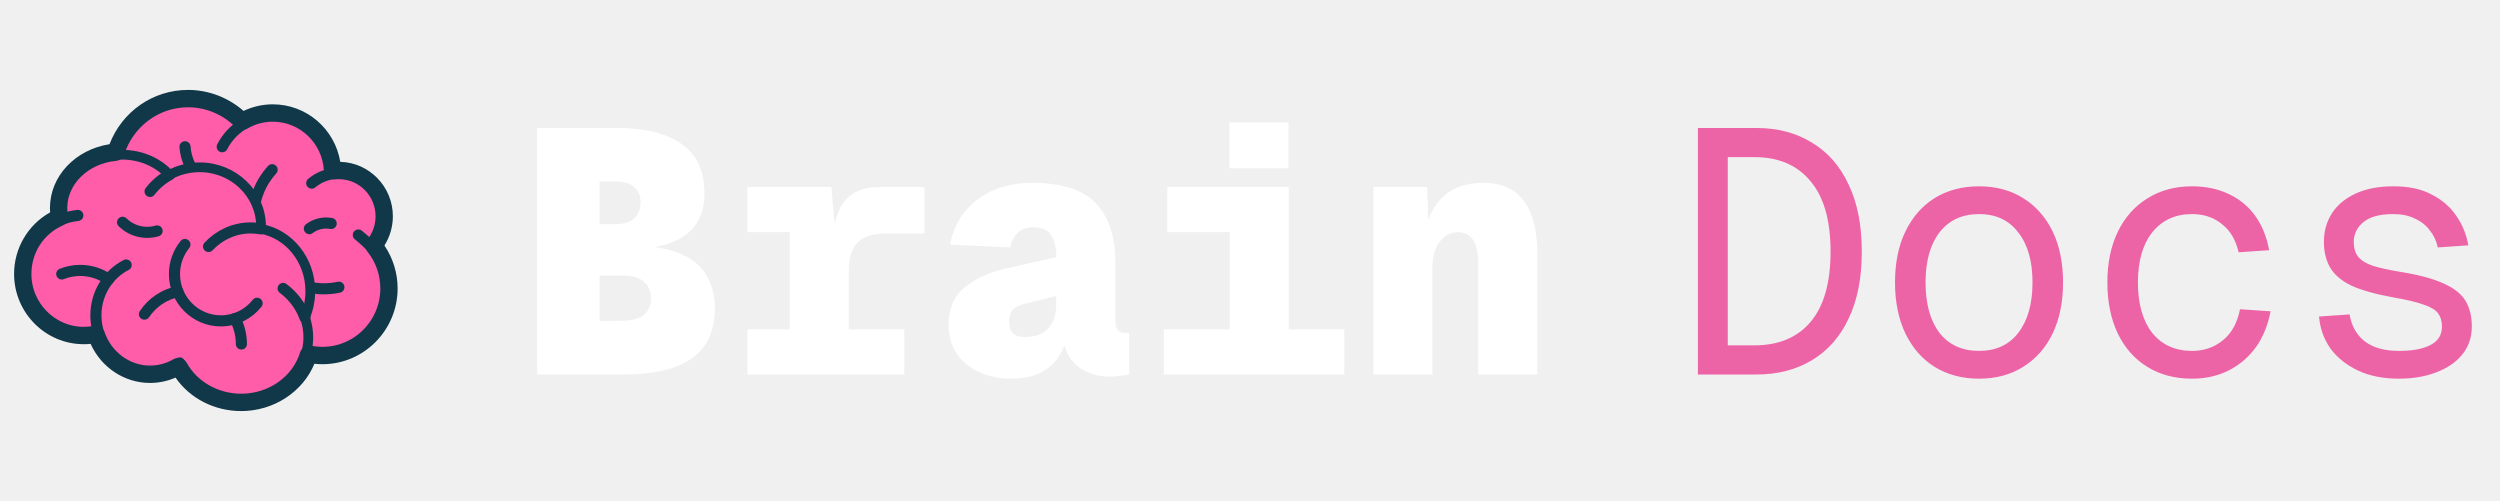
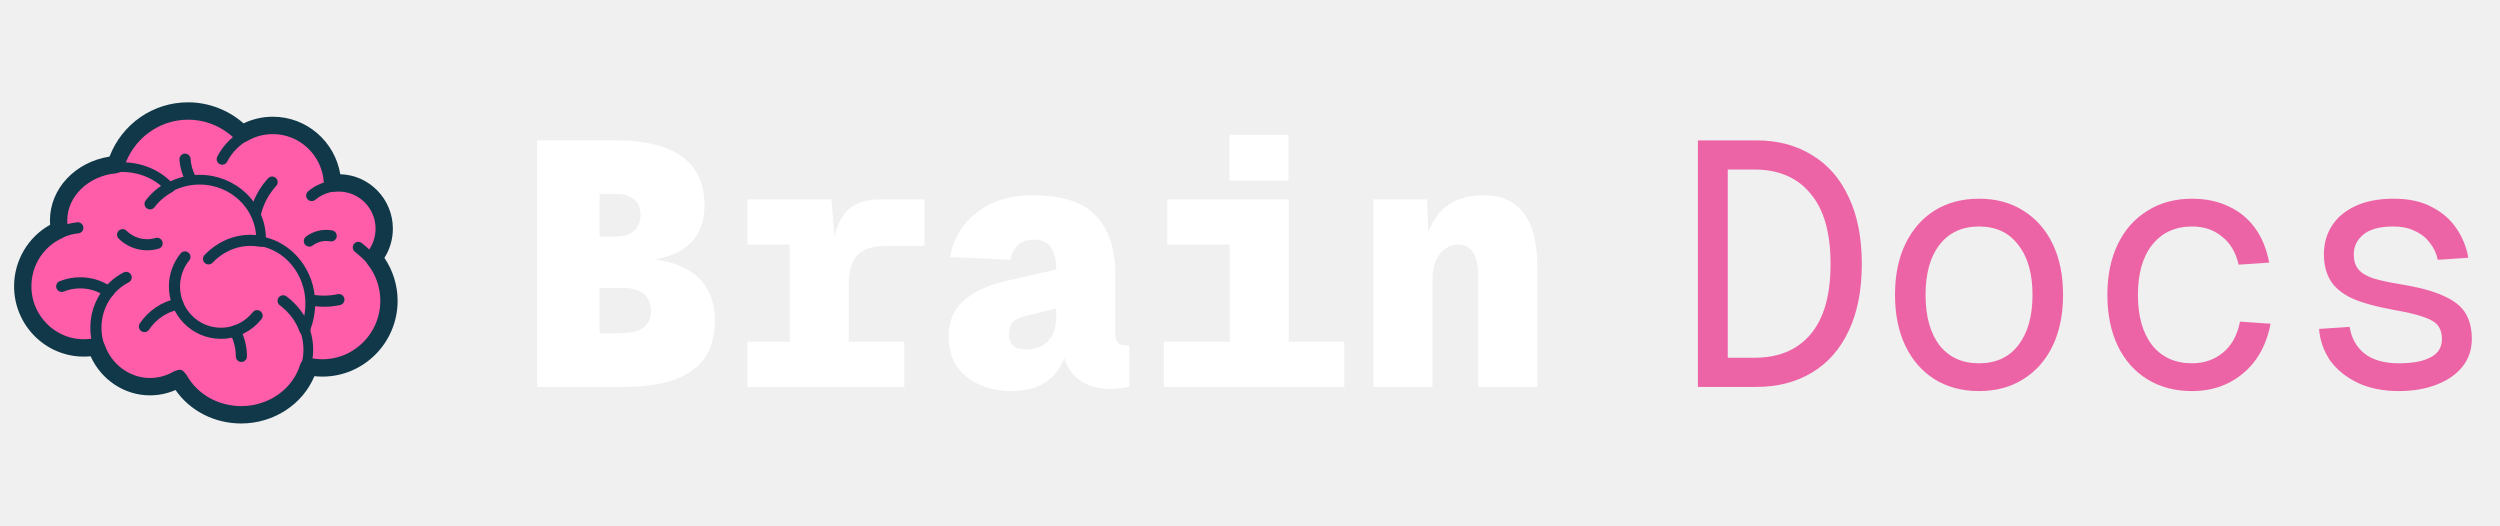
- <svg xmlns="http://www.w3.org/2000/svg" width="1008" height="202" viewBox="0 0 1008 202" fill="none">
-   <mask id="mask0_10_24" style="mask-type:luminance" maskUnits="userSpaceOnUse" x="0" y="30" width="166" height="142">
-     <path d="M166 30.528H0V171.472H166V30.528Z" fill="white" />
+ <svg xmlns="http://www.w3.org/2000/svg" width="1008" height="212" viewBox="0 0 1008 212" fill="none">
+   <mask id="mask0_10_24" style="mask-type:luminance" maskUnits="userSpaceOnUse" x="0" y="35" width="166" height="142">
+     <path d="M166 35.528H0V176.472H166V35.528Z" fill="white" />
  </mask>
  <g mask="url(#mask0_10_24)">
-     <path d="M155.736 116.287C155.736 119.533 155.147 122.638 154.068 125.501C150.377 135.278 140.999 142.224 130.009 142.224C118.761 142.224 109.204 134.949 105.704 124.809C84.926 126.315 73.045 116.952 68.105 99.105C55.625 95.683 46.452 84.18 46.452 70.512C46.452 61.673 50.291 53.736 56.38 48.31C61.561 43.686 68.375 40.88 75.84 40.88C84.392 40.88 92.093 44.562 97.457 50.447C101.065 48.068 105.376 46.689 110.007 46.689C113.239 46.689 116.319 47.363 119.111 48.579C127.187 52.094 132.866 60.144 132.992 69.548C132.997 69.658 132.997 69.764 132.997 69.874L132.992 70.266V70.27C134.166 70.01 135.385 69.874 136.639 69.874C142.239 69.874 147.215 72.579 150.35 76.762H150.355C152.53 79.665 153.819 83.281 153.819 87.201C153.826 91.266 152.406 95.203 149.809 98.312C149.614 98.552 149.411 98.786 149.201 99.013C153.268 103.598 155.736 109.654 155.736 116.287Z" fill="#FF5CAA" />
-     <path d="M109.718 68.417C105.064 73.517 102.221 80.326 102.221 87.804C102.221 103.62 114.938 116.442 130.623 116.442C132.647 116.443 134.665 116.227 136.644 115.797M74.595 59.173C75.305 69.516 83.852 77.684 94.29 77.684M125.689 73.843C127.8 72.075 130.304 70.848 132.987 70.267M97.453 50.443C94.146 52.614 91.429 55.623 89.599 59.173" stroke="#103849" stroke-width="4.482" stroke-miterlimit="10" stroke-linecap="round" stroke-linejoin="round" />
-     <path d="M155.733 116.282C155.733 130.609 144.215 142.22 130.005 142.22C118.758 142.22 109.201 134.944 105.701 124.805C84.923 126.31 73.042 116.947 68.101 99.101C55.622 95.679 46.449 84.175 46.449 70.508C46.449 54.142 59.605 40.876 75.837 40.876C84.389 40.876 92.09 44.557 97.455 50.442C101.062 48.063 105.373 46.685 110.004 46.685C122.701 46.685 132.993 57.066 132.993 69.869L132.989 70.262V70.266C134.163 70.006 135.382 69.869 136.636 69.869C146.123 69.869 153.815 77.625 153.815 87.196C153.815 91.763 152.064 95.912 149.198 99.008C153.265 103.593 155.733 109.649 155.733 116.282Z" stroke="#103849" stroke-width="3.921" stroke-miterlimit="10" stroke-linejoin="round" />
-     <path d="M149.2 99.008C149.2 99.008 147.205 96.921 144.477 94.75M72.484 146.047C71.357 143.675 70.637 141.129 70.352 138.514" stroke="#103849" stroke-width="4.482" stroke-miterlimit="10" stroke-linecap="round" stroke-linejoin="round" />
-     <path d="M122.928 128.009C123.837 130.553 124.301 133.237 124.299 135.941C124.299 149.85 112.191 161.12 97.252 161.12C86.174 161.12 76.656 154.923 72.48 146.049C69.039 148.406 64.91 149.78 60.477 149.78C50.536 149.78 42.149 142.882 39.519 133.448C37.642 133.92 35.714 134.158 33.78 134.157C20.793 134.157 10.262 123.542 10.262 110.444C10.262 100.384 16.477 91.787 25.248 88.347C24.904 86.907 24.72 85.414 24.72 83.882C24.72 72.003 35.667 62.375 49.172 62.375C56.926 62.375 63.844 65.555 68.322 70.505C71.913 68.563 76.053 67.449 80.465 67.449C94.15 67.449 105.245 78.147 105.245 91.342C105.246 91.654 105.239 91.965 105.223 92.276C116.515 94.363 125.097 104.82 125.097 117.407C125.097 121.19 124.325 124.781 122.928 128.009Z" fill="#FF5CAA" />
-     <path d="M114.156 116.288C118.186 119.291 121.272 123.352 122.931 128.012M39.523 133.451C38.964 131.452 38.666 129.341 38.666 127.157C38.666 118.242 43.642 110.531 50.867 106.844M31.377 86.862C29.236 87.082 27.183 87.589 25.252 88.35M68.331 70.513L68.326 70.508C65.255 72.182 62.591 74.464 60.507 77.186" stroke="#103849" stroke-width="4.482" stroke-miterlimit="10" stroke-linecap="round" stroke-linejoin="round" />
-     <path d="M122.94 128.01C123.849 130.554 124.313 133.238 124.311 135.942C124.311 149.852 112.203 161.122 97.263 161.122C86.187 161.122 76.668 154.925 72.493 146.05C69.051 148.407 64.923 149.781 60.489 149.781C50.548 149.781 42.161 142.884 39.532 133.45C37.654 133.921 35.727 134.16 33.792 134.159C20.806 134.159 10.274 123.544 10.274 110.446C10.274 100.386 16.49 91.789 25.261 88.349C24.916 86.909 24.732 85.416 24.732 83.883C24.732 72.005 35.679 62.377 49.185 62.377C56.938 62.377 63.857 65.556 68.334 70.507C71.925 68.564 76.066 67.451 80.478 67.451C94.163 67.451 105.257 78.149 105.257 91.344C105.259 91.655 105.251 91.966 105.235 92.277C116.527 94.365 125.11 104.821 125.11 117.409C125.11 121.192 124.337 124.782 122.939 128.009L122.94 128.01Z" stroke="#103849" stroke-width="3.921" stroke-miterlimit="10" stroke-linejoin="round" />
-     <path d="M84.085 99.376C88.436 94.761 94.442 91.902 101.072 91.902C102.488 91.902 103.873 92.03 105.222 92.28M103.666 122.282C100.239 126.603 94.965 129.372 89.05 129.372C78.72 129.372 70.346 120.928 70.346 110.513C70.34 106.164 71.83 101.947 74.563 98.582" stroke="#103849" stroke-width="4.482" stroke-miterlimit="10" stroke-linecap="round" stroke-linejoin="round" />
-     <path d="M97.327 138.709C97.327 135.005 96.401 131.521 94.766 128.478M58.237 126.663C61.321 122.056 66.122 118.722 71.717 117.591M24.892 110.464C27.261 109.518 29.786 109.031 32.335 109.032C36.421 109.027 40.411 110.277 43.774 112.618M63.346 93.106C62.073 93.484 60.726 93.687 59.332 93.687C55.631 93.692 52.076 92.235 49.427 89.629M124.732 92.187C126.69 90.714 129.068 89.92 131.511 89.924C132.19 89.923 132.867 89.984 133.535 90.105" stroke="#103849" stroke-width="4.482" stroke-miterlimit="10" stroke-linecap="round" stroke-linejoin="round" />
-     <path d="M151.22 99.022C153.893 95.678 155.352 91.531 155.352 87.201C155.352 76.797 146.959 68.332 136.643 68.332C135.922 68.332 135.202 68.374 134.489 68.458C133.759 55.48 123.058 45.148 110.01 45.148C105.66 45.148 101.433 46.296 97.71 48.481C91.908 42.635 84.044 39.347 75.843 39.339C62.096 39.339 50.422 48.434 46.414 60.968C33.385 62.197 23.2 72.005 23.2 83.884C23.2 85.066 23.302 86.251 23.504 87.419C14.493 91.491 8.742 100.392 8.742 110.446C8.742 124.372 19.977 135.701 33.788 135.701C35.365 135.701 36.939 135.553 38.489 135.258C41.767 144.786 50.617 151.323 60.486 151.323C64.49 151.326 68.425 150.264 71.893 148.246C76.775 157.059 86.542 162.664 97.26 162.664C110.309 162.664 121.336 154.439 124.743 143.245C126.456 143.585 128.219 143.765 130.012 143.765C145.041 143.765 157.269 131.438 157.269 116.287C157.269 109.975 155.13 103.896 151.22 99.022Z" stroke="#103849" stroke-width="7.843" stroke-miterlimit="10" stroke-linejoin="round" />
-     <path d="M75.838 30.528C67.763 30.528 59.995 32.953 53.375 37.539C47.659 41.5 43.128 46.841 40.135 53.114C25.566 56.674 15.15 68.495 14.491 82.474C5.474 88.787 0 99.21 0 110.445C0 129.031 14.84 144.187 33.199 144.503C38.995 154.107 49.33 160.13 60.48 160.13C63.329 160.13 66.128 159.75 68.843 158.995C75.871 166.875 86.195 171.472 97.255 171.472C104.746 171.472 112.002 169.329 118.24 165.279C123.308 161.988 127.392 157.643 130.218 152.571C149.968 152.457 165.999 136.223 165.999 116.285C165.999 110.125 164.471 104.148 161.552 98.803C163.22 95.166 164.083 91.206 164.082 87.199C164.082 79.94 161.307 73.077 156.269 67.873C152.296 63.769 147.267 61.058 141.795 60.009C139.944 53.954 136.402 48.498 131.56 44.34C125.545 39.177 117.905 36.34 110.006 36.337C106.323 36.337 102.628 36.967 99.146 38.174C92.382 33.222 84.231 30.528 75.838 30.528ZM75.838 36.254C84.025 36.254 92.055 39.32 98.205 44.732C101.893 42.974 105.924 42.062 110.005 42.063C123.596 42.063 135.01 52.029 137.202 65.255C148.943 65.558 158.403 75.286 158.403 87.199C158.399 91.373 157.218 95.46 154.998 98.983C158.444 104.047 160.32 110.105 160.32 116.285C160.32 133.137 146.721 146.847 130.006 146.847C128.925 146.847 127.84 146.788 126.76 146.67C122.095 158.024 110.339 165.746 97.254 165.746C86.463 165.746 76.575 160.643 70.773 152.253C67.523 153.671 64.021 154.403 60.48 154.405C50.165 154.405 40.834 148.168 36.538 138.648C35.623 138.738 34.702 138.783 33.783 138.783C18.286 138.783 5.679 126.071 5.679 110.445C5.679 100.071 11.31 90.567 20.202 85.632C20.159 85.05 20.137 84.466 20.137 83.882C20.137 71.066 30.332 60.299 44.159 58.142C49.21 44.97 61.701 36.254 75.838 36.254Z" fill="#F0F0F0" />
+     <path d="M155.736 121.287C155.736 124.533 155.147 127.638 154.068 130.501C150.377 140.278 140.999 147.224 130.009 147.224C118.761 147.224 109.204 139.949 105.704 129.809C84.926 131.315 73.045 121.952 68.105 104.105C55.625 100.683 46.452 89.18 46.452 75.512C46.452 66.673 50.291 58.736 56.38 53.31C61.561 48.686 68.375 45.88 75.84 45.88C84.392 45.88 92.093 49.562 97.457 55.447C101.065 53.068 105.376 51.689 110.007 51.689C113.239 51.689 116.319 52.363 119.111 53.579C127.187 57.094 132.866 65.144 132.992 74.548C132.997 74.658 132.997 74.764 132.997 74.874L132.992 75.266V75.27C134.166 75.01 135.385 74.874 136.639 74.874C142.239 74.874 147.215 77.579 150.35 81.762H150.355C152.53 84.665 153.819 88.281 153.819 92.201C153.826 96.266 152.406 100.203 149.809 103.312C149.614 103.552 149.411 103.786 149.201 104.013C153.268 108.598 155.736 114.654 155.736 121.287Z" fill="#FF5CAA" />
+     <path d="M109.718 73.417C105.064 78.517 102.221 85.326 102.221 92.804C102.221 108.62 114.938 121.442 130.623 121.442C132.647 121.443 134.665 121.227 136.644 120.797M74.595 64.173C75.305 74.516 83.852 82.684 94.29 82.684M125.689 78.843C127.8 77.075 130.304 75.848 132.987 75.267M97.453 55.443C94.146 57.614 91.429 60.623 89.599 64.173" stroke="#103849" stroke-width="4.482" stroke-miterlimit="10" stroke-linecap="round" stroke-linejoin="round" />
+     <path d="M155.733 121.282C155.733 135.609 144.215 147.22 130.005 147.22C118.758 147.22 109.201 139.944 105.701 129.805C84.923 131.31 73.042 121.947 68.101 104.101C55.622 100.679 46.449 89.175 46.449 75.508C46.449 59.142 59.605 45.876 75.837 45.876C84.389 45.876 92.09 49.557 97.455 55.442C101.062 53.063 105.373 51.685 110.004 51.685C122.701 51.685 132.993 62.066 132.993 74.869L132.989 75.262V75.266C134.163 75.006 135.382 74.869 136.636 74.869C146.123 74.869 153.815 82.625 153.815 92.196C153.815 96.763 152.064 100.912 149.198 104.008C153.265 108.593 155.733 114.649 155.733 121.282Z" stroke="#103849" stroke-width="3.921" stroke-miterlimit="10" stroke-linejoin="round" />
+     <path d="M149.2 104.008C149.2 104.008 147.205 101.921 144.477 99.75M72.484 151.047C71.357 148.675 70.637 146.129 70.352 143.514" stroke="#103849" stroke-width="4.482" stroke-miterlimit="10" stroke-linecap="round" stroke-linejoin="round" />
+     <path d="M122.928 133.009C123.837 135.553 124.301 138.237 124.299 140.941C124.299 154.85 112.191 166.12 97.252 166.12C86.174 166.12 76.656 159.923 72.48 151.049C69.039 153.406 64.91 154.78 60.477 154.78C50.536 154.78 42.149 147.882 39.519 138.448C37.642 138.92 35.714 139.158 33.78 139.157C20.793 139.157 10.262 128.542 10.262 115.444C10.262 105.384 16.477 96.787 25.248 93.347C24.904 91.907 24.72 90.414 24.72 88.882C24.72 77.003 35.667 67.375 49.172 67.375C56.926 67.375 63.844 70.555 68.322 75.505C71.913 73.563 76.053 72.449 80.465 72.449C94.15 72.449 105.245 83.147 105.245 96.342C105.246 96.654 105.239 96.965 105.223 97.276C116.515 99.363 125.097 109.82 125.097 122.407C125.097 126.19 124.325 129.781 122.928 133.009Z" fill="#FF5CAA" />
+     <path d="M114.156 121.288C118.186 124.291 121.272 128.352 122.931 133.012M39.523 138.451C38.964 136.452 38.666 134.341 38.666 132.157C38.666 123.242 43.642 115.531 50.867 111.844M31.377 91.862C29.236 92.082 27.183 92.589 25.252 93.35M68.331 75.513L68.326 75.508C65.255 77.182 62.591 79.464 60.507 82.186" stroke="#103849" stroke-width="4.482" stroke-miterlimit="10" stroke-linecap="round" stroke-linejoin="round" />
+     <path d="M122.94 133.01C123.849 135.554 124.313 138.238 124.311 140.942C124.311 154.852 112.203 166.122 97.263 166.122C86.187 166.122 76.668 159.925 72.493 151.05C69.051 153.407 64.923 154.781 60.489 154.781C50.548 154.781 42.161 147.884 39.532 138.45C37.654 138.921 35.727 139.16 33.792 139.159C20.806 139.159 10.274 128.544 10.274 115.446C10.274 105.386 16.49 96.789 25.261 93.349C24.916 91.909 24.732 90.416 24.732 88.883C24.732 77.005 35.679 67.377 49.185 67.377C56.938 67.377 63.857 70.556 68.334 75.507C71.925 73.564 76.066 72.451 80.478 72.451C94.163 72.451 105.257 83.149 105.257 96.344C105.259 96.655 105.251 96.966 105.235 97.277C116.527 99.365 125.11 109.821 125.11 122.409C125.11 126.192 124.337 129.782 122.939 133.009L122.94 133.01Z" stroke="#103849" stroke-width="3.921" stroke-miterlimit="10" stroke-linejoin="round" />
+     <path d="M84.085 104.376C88.436 99.761 94.442 96.902 101.072 96.902C102.488 96.902 103.873 97.03 105.222 97.28M103.666 127.282C100.239 131.603 94.965 134.372 89.05 134.372C78.72 134.372 70.346 125.928 70.346 115.513C70.34 111.164 71.83 106.947 74.563 103.583" stroke="#103849" stroke-width="4.482" stroke-miterlimit="10" stroke-linecap="round" stroke-linejoin="round" />
+     <path d="M97.327 143.709C97.327 140.005 96.401 136.521 94.766 133.478M58.237 131.663C61.321 127.056 66.122 123.722 71.717 122.591M24.892 115.464C27.261 114.518 29.786 114.031 32.335 114.032C36.421 114.027 40.411 115.277 43.774 117.618M63.346 98.106C62.073 98.484 60.726 98.687 59.332 98.687C55.631 98.692 52.076 97.235 49.427 94.629M124.732 97.187C126.69 95.714 129.068 94.92 131.511 94.924C132.19 94.923 132.867 94.984 133.535 95.105" stroke="#103849" stroke-width="4.482" stroke-miterlimit="10" stroke-linecap="round" stroke-linejoin="round" />
+     <path d="M151.22 104.022C153.893 100.678 155.352 96.531 155.352 92.201C155.352 81.797 146.959 73.332 136.643 73.332C135.922 73.332 135.202 73.374 134.489 73.458C133.759 60.48 123.058 50.148 110.01 50.148C105.66 50.148 101.433 51.296 97.71 53.481C91.908 47.635 84.044 44.347 75.843 44.339C62.096 44.339 50.422 53.434 46.414 65.968C33.385 67.197 23.2 77.005 23.2 88.884C23.2 90.066 23.302 91.251 23.504 92.419C14.493 96.491 8.742 105.392 8.742 115.446C8.742 129.372 19.977 140.701 33.788 140.701C35.365 140.701 36.939 140.553 38.489 140.258C41.767 149.786 50.617 156.323 60.486 156.323C64.49 156.326 68.425 155.264 71.893 153.246C76.775 162.059 86.542 167.664 97.26 167.664C110.309 167.664 121.336 159.439 124.743 148.245C126.456 148.585 128.219 148.765 130.012 148.765C145.041 148.765 157.269 136.438 157.269 121.287C157.269 114.975 155.13 108.896 151.22 104.022Z" stroke="#103849" stroke-width="7.843" stroke-miterlimit="10" stroke-linejoin="round" />
+     <path d="M75.838 35.528C67.763 35.528 59.995 37.953 53.375 42.539C47.659 46.5 43.128 51.841 40.135 58.114C25.566 61.674 15.15 73.495 14.491 87.474C5.474 93.787 0 104.21 0 115.445C0 134.031 14.84 149.187 33.199 149.503C38.995 159.107 49.33 165.13 60.48 165.13C63.329 165.13 66.128 164.75 68.843 163.995C75.871 171.875 86.195 176.472 97.255 176.472C104.746 176.472 112.002 174.329 118.24 170.279C123.308 166.988 127.392 162.643 130.218 157.571C149.968 157.457 165.999 141.223 165.999 121.285C165.999 115.125 164.471 109.148 161.552 103.803C163.22 100.166 164.083 96.206 164.082 92.199C164.082 84.94 161.307 78.077 156.269 72.873C152.296 68.769 147.267 66.058 141.795 65.009C139.944 58.954 136.402 53.498 131.56 49.34C125.545 44.177 117.905 41.34 110.006 41.337C106.323 41.337 102.628 41.967 99.146 43.174C92.382 38.222 84.231 35.528 75.838 35.528ZM75.838 41.254C84.025 41.254 92.055 44.32 98.205 49.732C101.893 47.974 105.924 47.062 110.005 47.063C123.596 47.063 135.01 57.029 137.202 70.255C148.943 70.558 158.403 80.286 158.403 92.199C158.399 96.373 157.218 100.46 154.998 103.983C158.444 109.047 160.32 115.105 160.32 121.285C160.32 138.137 146.721 151.847 130.006 151.847C128.925 151.847 127.84 151.788 126.76 151.67C122.095 163.024 110.339 170.746 97.254 170.746C86.463 170.746 76.575 165.643 70.773 157.253C67.523 158.671 64.021 159.403 60.48 159.405C50.165 159.405 40.834 153.168 36.538 143.648C35.623 143.738 34.702 143.783 33.783 143.783C18.286 143.783 5.679 131.071 5.679 115.445C5.679 105.071 11.31 95.567 20.202 90.632C20.159 90.05 20.137 89.466 20.137 88.882C20.137 76.066 30.332 65.299 44.159 63.142C49.21 49.97 61.701 41.254 75.838 41.254Z" fill="#F0F0F0" />
  </g>
-   <path d="M216.56 151V51.6H248.76C259.96 51.6 268.64 53.747 274.8 58.04C280.96 62.333 284.04 68.96 284.04 77.92C284.04 81.933 283.247 85.527 281.66 88.7C280.073 91.78 277.46 94.347 273.82 96.4C270.18 98.36 265.28 99.667 259.12 100.32V99.2C266.213 99.573 271.86 100.88 276.06 103.12C280.353 105.267 283.433 108.16 285.3 111.8C287.26 115.44 288.24 119.547 288.24 124.12C288.24 133.36 285.113 140.173 278.86 144.56C272.7 148.853 263.6 151 251.56 151H216.56ZM241.76 129.44L251.56 129.3C255.107 129.207 257.813 128.413 259.68 126.92C261.547 125.333 262.48 123.187 262.48 120.48C262.48 117.493 261.547 115.207 259.68 113.62C257.813 111.94 255.107 111.1 251.56 111.1H241.76V129.44ZM241.76 90.38H248.2C251.467 90.38 253.94 89.633 255.62 88.14C257.393 86.553 258.28 84.36 258.28 81.56C258.28 78.853 257.393 76.8 255.62 75.4C253.94 73.907 251.467 73.16 248.2 73.16H241.76V90.38ZM318.425 151V75.4H335.225L336.905 95.56L335.505 95.84C336.252 89.12 338.072 84.033 340.965 80.58C343.952 77.127 348.572 75.4 354.825 75.4H372.745V94.16H357.065C353.612 94.16 350.765 94.72 348.525 95.84C346.379 96.867 344.792 98.5 343.765 100.74C342.739 102.887 342.225 105.64 342.225 109V151H318.425ZM301.345 151V132.8H364.625V151H301.345ZM301.345 93.6V75.4H332.985V93.6H301.345ZM407.691 152.68C403.117 152.68 398.917 151.84 395.091 150.16C391.264 148.48 388.184 146.007 385.851 142.74C383.611 139.473 382.491 135.507 382.491 130.84C382.491 124.493 384.591 119.547 388.791 116C393.084 112.453 398.451 109.933 404.891 108.44L425.891 103.68C425.891 100.04 425.237 97.147 423.931 95C422.717 92.76 420.291 91.64 416.651 91.64C413.757 91.64 411.564 92.48 410.071 94.16C408.577 95.747 407.691 97.613 407.411 99.76L383.051 98.64C384.451 91.08 388.091 85.06 393.971 80.58C399.944 76.007 407.317 73.72 416.091 73.72C428.131 73.72 436.717 76.473 441.851 81.98C447.077 87.487 449.691 95.28 449.691 105.36V128.88C449.691 130.933 450.017 132.333 450.671 133.08C451.324 133.827 452.211 134.2 453.331 134.2H455.291V151C454.731 151.093 453.751 151.233 452.351 151.42C451.044 151.7 449.597 151.84 448.011 151.84C443.904 151.84 440.404 151.093 437.511 149.6C434.617 148.107 432.377 146.007 430.791 143.3C429.297 140.593 428.457 137.467 428.271 133.92H430.231C429.951 137.467 428.877 140.687 427.011 143.58C425.237 146.38 422.717 148.62 419.451 150.3C416.277 151.887 412.357 152.68 407.691 152.68ZM413.431 135.88C415.951 135.88 418.144 135.413 420.011 134.48C421.877 133.453 423.324 131.96 424.351 130C425.377 127.947 425.891 125.427 425.891 122.44V119.36L413.291 122.44C410.957 123 409.277 123.84 408.251 124.96C407.317 126.08 406.851 127.76 406.851 130C406.851 131.773 407.364 133.22 408.391 134.34C409.511 135.367 411.191 135.88 413.431 135.88ZM495.836 151V75.4H519.636V151H495.836ZM469.236 151V132.8H542.036V151H469.236ZM470.636 93.6V75.4H513.756V93.6H470.636ZM495.696 67.84V49.36H519.496V67.84H495.696ZM553.741 151V75.4H575.441L576.141 96.96L573.901 96.4C574.741 91.173 576.235 86.88 578.381 83.52C580.528 80.16 583.235 77.687 586.501 76.1C589.861 74.513 593.688 73.72 597.981 73.72C603.208 73.72 607.408 74.887 610.581 77.22C613.755 79.553 616.088 82.82 617.581 87.02C619.075 91.22 619.821 96.167 619.821 101.86V151H596.021V106.76C596.021 102 595.321 98.64 593.921 96.68C592.521 94.627 590.468 93.6 587.761 93.6C585.988 93.6 584.308 94.16 582.721 95.28C581.228 96.307 579.968 97.893 578.941 100.04C578.008 102.187 577.541 104.893 577.541 108.16V151H553.741Z" fill="white" />
-   <path d="M684.6 151V51.6H708.12C716.707 51.6 724.173 53.56 730.52 57.48C736.96 61.307 741.907 66.953 745.36 74.42C748.907 81.793 750.68 90.8 750.68 101.44C750.68 112.08 748.907 121.087 745.36 128.46C741.907 135.833 736.96 141.433 730.52 145.26C724.173 149.087 716.707 151 708.12 151H684.6ZM696.64 139.24H707.42C717.127 139.24 724.64 136.113 729.96 129.86C735.373 123.513 738.08 114.04 738.08 101.44C738.08 88.84 735.373 79.367 729.96 73.02C724.64 66.58 717.127 63.36 707.42 63.36H696.64V139.24ZM797.945 152.68C791.132 152.68 785.159 151.093 780.025 147.92C774.985 144.747 771.065 140.267 768.265 134.48C765.465 128.6 764.065 121.74 764.065 113.9C764.065 105.967 765.465 99.107 768.265 93.32C771.065 87.533 774.985 83.053 780.025 79.88C785.159 76.707 791.132 75.12 797.945 75.12C804.759 75.12 810.685 76.707 815.725 79.88C820.859 83.053 824.825 87.533 827.625 93.32C830.425 99.107 831.825 105.967 831.825 113.9C831.825 121.74 830.425 128.6 827.625 134.48C824.825 140.267 820.859 144.747 815.725 147.92C810.685 151.093 804.759 152.68 797.945 152.68ZM797.945 141.48C804.759 141.48 810.032 139.053 813.765 134.2C817.592 129.253 819.505 122.487 819.505 113.9C819.505 105.313 817.592 98.593 813.765 93.74C810.032 88.793 804.759 86.32 797.945 86.32C791.132 86.32 785.812 88.793 781.985 93.74C778.252 98.593 776.385 105.313 776.385 113.9C776.385 122.487 778.252 129.253 781.985 134.2C785.812 139.053 791.132 141.48 797.945 141.48ZM883.851 152.68C876.944 152.68 870.924 151.093 865.791 147.92C860.657 144.747 856.691 140.267 853.891 134.48C851.091 128.6 849.691 121.74 849.691 113.9C849.691 106.06 851.091 99.247 853.891 93.46C856.691 87.673 860.657 83.193 865.791 80.02C870.924 76.753 876.944 75.12 883.851 75.12C889.357 75.12 894.257 76.147 898.551 78.2C902.844 80.16 906.391 83.053 909.191 86.88C911.991 90.707 913.904 95.373 914.931 100.88L902.611 101.72C901.491 96.773 899.251 92.993 895.891 90.38C892.624 87.673 888.611 86.32 883.851 86.32C877.037 86.32 871.671 88.793 867.751 93.74C863.924 98.593 862.011 105.313 862.011 113.9C862.011 122.487 863.924 129.253 867.751 134.2C871.671 139.053 877.037 141.48 883.851 141.48C888.611 141.48 892.717 140.08 896.171 137.28C899.717 134.48 902.051 130.28 903.171 124.68L915.491 125.52C914.464 131.027 912.504 135.833 909.611 139.94C906.717 143.953 903.077 147.08 898.691 149.32C894.304 151.56 889.357 152.68 883.851 152.68ZM967.236 152.68C960.796 152.68 955.243 151.56 950.576 149.32C945.909 147.08 942.223 144.093 939.516 140.36C936.903 136.533 935.409 132.287 935.036 127.62L947.356 126.78C948.103 131.353 950.109 134.947 953.376 137.56C956.736 140.173 961.356 141.48 967.236 141.48C972.743 141.48 976.989 140.687 979.976 139.1C983.056 137.513 984.596 135.04 984.596 131.68C984.596 129.533 984.083 127.76 983.056 126.36C982.029 124.96 980.116 123.793 977.316 122.86C974.516 121.833 970.409 120.853 964.996 119.92C957.809 118.613 952.163 117.027 948.056 115.16C944.043 113.2 941.196 110.773 939.516 107.88C937.836 104.987 936.996 101.533 936.996 97.52C936.996 93.227 938.069 89.4 940.216 86.04C942.363 82.68 945.536 80.02 949.736 78.06C953.936 76.1 959.069 75.12 965.136 75.12C971.296 75.12 976.429 76.24 980.536 78.48C984.736 80.627 988.049 83.52 990.476 87.16C992.903 90.707 994.489 94.627 995.236 98.92L982.916 99.76C982.356 97.147 981.283 94.86 979.696 92.9C978.203 90.847 976.196 89.26 973.676 88.14C971.249 86.927 968.356 86.32 964.996 86.32C959.583 86.32 955.569 87.393 952.956 89.54C950.343 91.687 949.036 94.347 949.036 97.52C949.036 100.04 949.643 102.047 950.856 103.54C952.069 105.033 954.029 106.247 956.736 107.18C959.443 108.02 963.036 108.813 967.516 109.56C975.169 110.773 981.096 112.36 985.296 114.32C989.496 116.187 992.436 118.52 994.116 121.32C995.796 124.12 996.636 127.573 996.636 131.68C996.636 136.067 995.329 139.847 992.716 143.02C990.196 146.1 986.696 148.48 982.216 150.16C977.829 151.84 972.836 152.68 967.236 152.68Z" fill="#ED64A6" />
+   <path d="M216.56 156V56.6H248.76C259.96 56.6 268.64 58.747 274.8 63.04C280.96 67.333 284.04 73.96 284.04 82.92C284.04 86.933 283.247 90.527 281.66 93.7C280.073 96.78 277.46 99.347 273.82 101.4C270.18 103.36 265.28 104.667 259.12 105.32V104.2C266.213 104.573 271.86 105.88 276.06 108.12C280.353 110.267 283.433 113.16 285.3 116.8C287.26 120.44 288.24 124.547 288.24 129.12C288.24 138.36 285.113 145.173 278.86 149.56C272.7 153.853 263.6 156 251.56 156H216.56ZM241.76 134.44L251.56 134.3C255.107 134.207 257.813 133.413 259.68 131.92C261.547 130.333 262.48 128.187 262.48 125.48C262.48 122.493 261.547 120.207 259.68 118.62C257.813 116.94 255.107 116.1 251.56 116.1H241.76V134.44ZM241.76 95.38H248.2C251.467 95.38 253.94 94.633 255.62 93.14C257.393 91.553 258.28 89.36 258.28 86.56C258.28 83.853 257.393 81.8 255.62 80.4C253.94 78.907 251.467 78.16 248.2 78.16H241.76V95.38ZM318.425 156V80.4H335.225L336.905 100.56L335.505 100.84C336.252 94.12 338.072 89.033 340.965 85.58C343.952 82.127 348.572 80.4 354.825 80.4H372.745V99.16H357.065C353.612 99.16 350.765 99.72 348.525 100.84C346.379 101.867 344.792 103.5 343.765 105.74C342.739 107.887 342.225 110.64 342.225 114V156H318.425ZM301.345 156V137.8H364.625V156H301.345ZM301.345 98.6V80.4H332.985V98.6H301.345ZM407.691 157.68C403.117 157.68 398.917 156.84 395.091 155.16C391.264 153.48 388.184 151.007 385.851 147.74C383.611 144.473 382.491 140.507 382.491 135.84C382.491 129.493 384.591 124.547 388.791 121C393.084 117.453 398.451 114.933 404.891 113.44L425.891 108.68C425.891 105.04 425.237 102.147 423.931 100C422.717 97.76 420.291 96.64 416.651 96.64C413.757 96.64 411.564 97.48 410.071 99.16C408.577 100.747 407.691 102.613 407.411 104.76L383.051 103.64C384.451 96.08 388.091 90.06 393.971 85.58C399.944 81.007 407.317 78.72 416.091 78.72C428.131 78.72 436.717 81.473 441.851 86.98C447.077 92.487 449.691 100.28 449.691 110.36V133.88C449.691 135.933 450.017 137.333 450.671 138.08C451.324 138.827 452.211 139.2 453.331 139.2H455.291V156C454.731 156.093 453.751 156.233 452.351 156.42C451.044 156.7 449.597 156.84 448.011 156.84C443.904 156.84 440.404 156.093 437.511 154.6C434.617 153.107 432.377 151.007 430.791 148.3C429.297 145.593 428.457 142.467 428.271 138.92H430.231C429.951 142.467 428.877 145.687 427.011 148.58C425.237 151.38 422.717 153.62 419.451 155.3C416.277 156.887 412.357 157.68 407.691 157.68ZM413.431 140.88C415.951 140.88 418.144 140.413 420.011 139.48C421.877 138.453 423.324 136.96 424.351 135C425.377 132.947 425.891 130.427 425.891 127.44V124.36L413.291 127.44C410.957 128 409.277 128.84 408.251 129.96C407.317 131.08 406.851 132.76 406.851 135C406.851 136.773 407.364 138.22 408.391 139.34C409.511 140.367 411.191 140.88 413.431 140.88ZM495.836 156V80.4H519.636V156H495.836ZM469.236 156V137.8H542.036V156H469.236ZM470.636 98.6V80.4H513.756V98.6H470.636ZM495.696 72.84V54.36H519.496V72.84H495.696ZM553.741 156V80.4H575.441L576.141 101.96L573.901 101.4C574.741 96.173 576.235 91.88 578.381 88.52C580.528 85.16 583.235 82.687 586.501 81.1C589.861 79.513 593.688 78.72 597.981 78.72C603.208 78.72 607.408 79.887 610.581 82.22C613.755 84.553 616.088 87.82 617.581 92.02C619.075 96.22 619.821 101.167 619.821 106.86V156H596.021V111.76C596.021 107 595.321 103.64 593.921 101.68C592.521 99.627 590.468 98.6 587.761 98.6C585.988 98.6 584.308 99.16 582.721 100.28C581.228 101.307 579.968 102.893 578.941 105.04C578.008 107.187 577.541 109.893 577.541 113.16V156H553.741Z" fill="white" />
+   <path d="M684.6 156V56.6H708.12C716.707 56.6 724.173 58.56 730.52 62.48C736.96 66.307 741.907 71.953 745.36 79.42C748.907 86.793 750.68 95.8 750.68 106.44C750.68 117.08 748.907 126.087 745.36 133.46C741.907 140.833 736.96 146.433 730.52 150.26C724.173 154.087 716.707 156 708.12 156H684.6ZM696.64 144.24H707.42C717.127 144.24 724.64 141.113 729.96 134.86C735.373 128.513 738.08 119.04 738.08 106.44C738.08 93.84 735.373 84.367 729.96 78.02C724.64 71.58 717.127 68.36 707.42 68.36H696.64V144.24ZM797.945 157.68C791.132 157.68 785.159 156.093 780.025 152.92C774.985 149.747 771.065 145.267 768.265 139.48C765.465 133.6 764.065 126.74 764.065 118.9C764.065 110.967 765.465 104.107 768.265 98.32C771.065 92.533 774.985 88.053 780.025 84.88C785.159 81.707 791.132 80.12 797.945 80.12C804.759 80.12 810.685 81.707 815.725 84.88C820.859 88.053 824.825 92.533 827.625 98.32C830.425 104.107 831.825 110.967 831.825 118.9C831.825 126.74 830.425 133.6 827.625 139.48C824.825 145.267 820.859 149.747 815.725 152.92C810.685 156.093 804.759 157.68 797.945 157.68ZM797.945 146.48C804.759 146.48 810.032 144.053 813.765 139.2C817.592 134.253 819.505 127.487 819.505 118.9C819.505 110.313 817.592 103.593 813.765 98.74C810.032 93.793 804.759 91.32 797.945 91.32C791.132 91.32 785.812 93.793 781.985 98.74C778.252 103.593 776.385 110.313 776.385 118.9C776.385 127.487 778.252 134.253 781.985 139.2C785.812 144.053 791.132 146.48 797.945 146.48ZM883.851 157.68C876.944 157.68 870.924 156.093 865.791 152.92C860.657 149.747 856.691 145.267 853.891 139.48C851.091 133.6 849.691 126.74 849.691 118.9C849.691 111.06 851.091 104.247 853.891 98.46C856.691 92.673 860.657 88.193 865.791 85.02C870.924 81.753 876.944 80.12 883.851 80.12C889.357 80.12 894.257 81.147 898.551 83.2C902.844 85.16 906.391 88.053 909.191 91.88C911.991 95.707 913.904 100.373 914.931 105.88L902.611 106.72C901.491 101.773 899.251 97.993 895.891 95.38C892.624 92.673 888.611 91.32 883.851 91.32C877.037 91.32 871.671 93.793 867.751 98.74C863.924 103.593 862.011 110.313 862.011 118.9C862.011 127.487 863.924 134.253 867.751 139.2C871.671 144.053 877.037 146.48 883.851 146.48C888.611 146.48 892.717 145.08 896.171 142.28C899.717 139.48 902.051 135.28 903.171 129.68L915.491 130.52C914.464 136.027 912.504 140.833 909.611 144.94C906.717 148.953 903.077 152.08 898.691 154.32C894.304 156.56 889.357 157.68 883.851 157.68ZM967.236 157.68C960.796 157.68 955.243 156.56 950.576 154.32C945.909 152.08 942.223 149.093 939.516 145.36C936.903 141.533 935.409 137.287 935.036 132.62L947.356 131.78C948.103 136.353 950.109 139.947 953.376 142.56C956.736 145.173 961.356 146.48 967.236 146.48C972.743 146.48 976.989 145.687 979.976 144.1C983.056 142.513 984.596 140.04 984.596 136.68C984.596 134.533 984.083 132.76 983.056 131.36C982.029 129.96 980.116 128.793 977.316 127.86C974.516 126.833 970.409 125.853 964.996 124.92C957.809 123.613 952.163 122.027 948.056 120.16C944.043 118.2 941.196 115.773 939.516 112.88C937.836 109.987 936.996 106.533 936.996 102.52C936.996 98.227 938.069 94.4 940.216 91.04C942.363 87.68 945.536 85.02 949.736 83.06C953.936 81.1 959.069 80.12 965.136 80.12C971.296 80.12 976.429 81.24 980.536 83.48C984.736 85.627 988.049 88.52 990.476 92.16C992.903 95.707 994.489 99.627 995.236 103.92L982.916 104.76C982.356 102.147 981.283 99.86 979.696 97.9C978.203 95.847 976.196 94.26 973.676 93.14C971.249 91.927 968.356 91.32 964.996 91.32C959.583 91.32 955.569 92.393 952.956 94.54C950.343 96.687 949.036 99.347 949.036 102.52C949.036 105.04 949.643 107.047 950.856 108.54C952.069 110.033 954.029 111.247 956.736 112.18C959.443 113.02 963.036 113.813 967.516 114.56C975.169 115.773 981.096 117.36 985.296 119.32C989.496 121.187 992.436 123.52 994.116 126.32C995.796 129.12 996.636 132.573 996.636 136.68C996.636 141.067 995.329 144.847 992.716 148.02C990.196 151.1 986.696 153.48 982.216 155.16C977.829 156.84 972.836 157.68 967.236 157.68Z" fill="#ED64A6" />
</svg>
